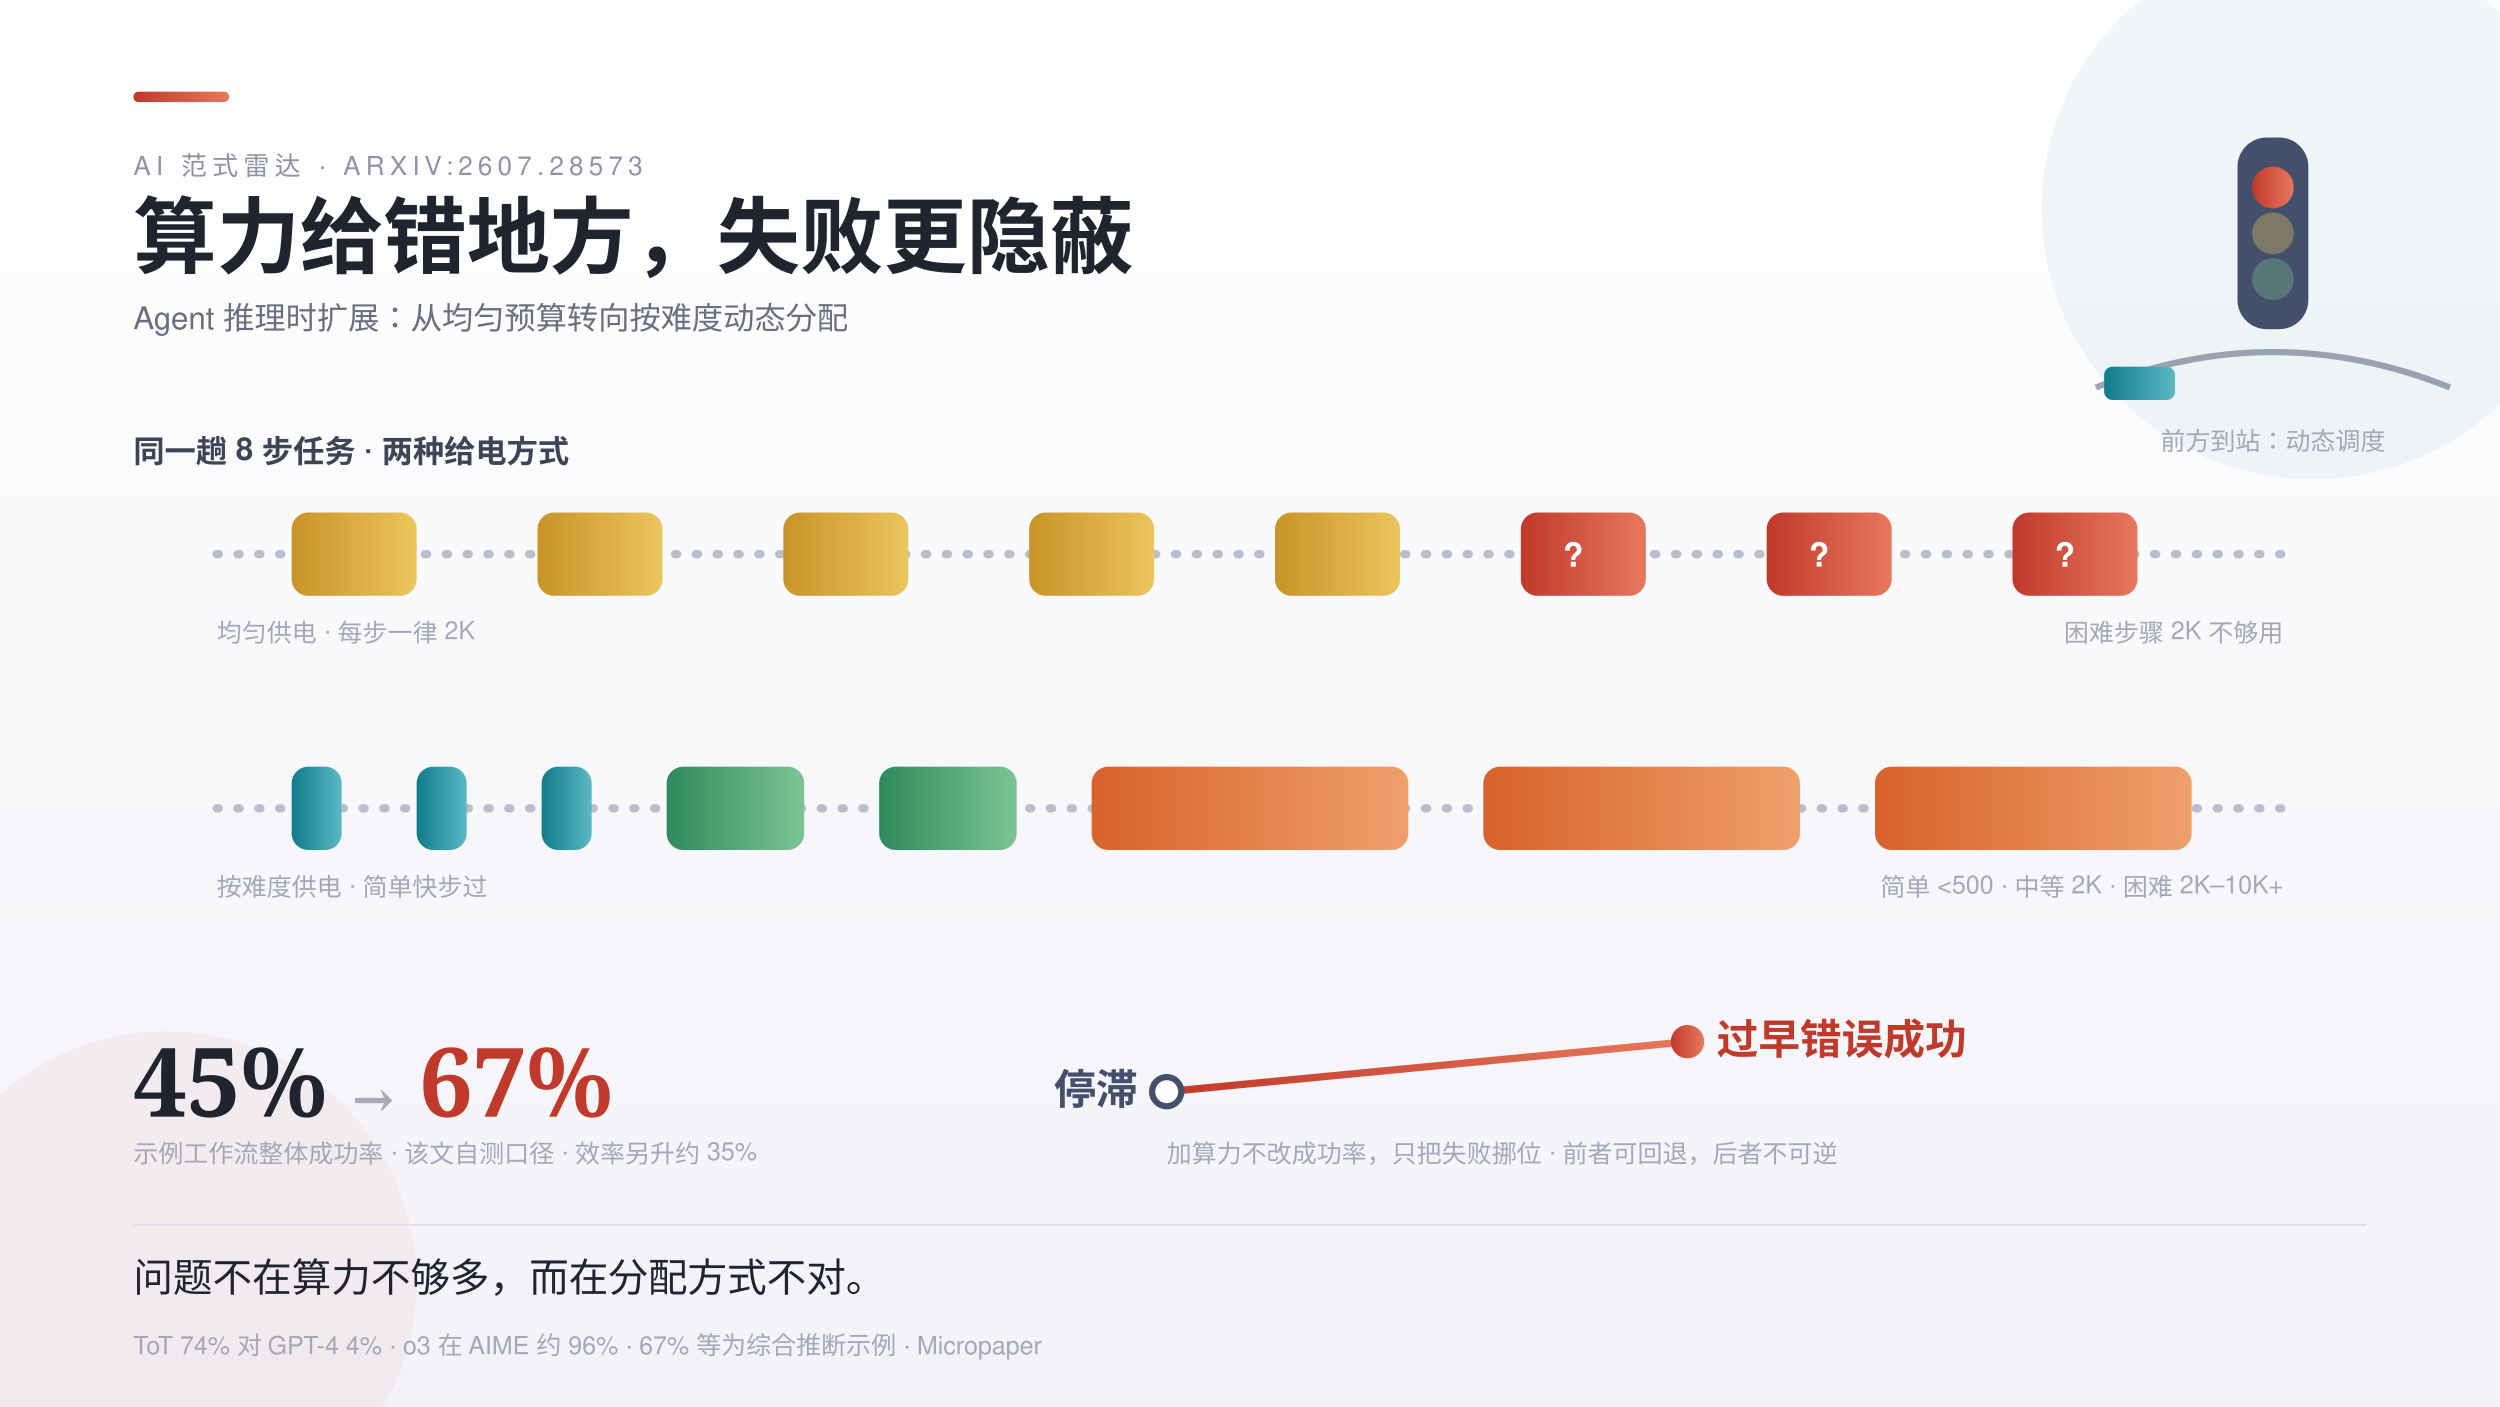
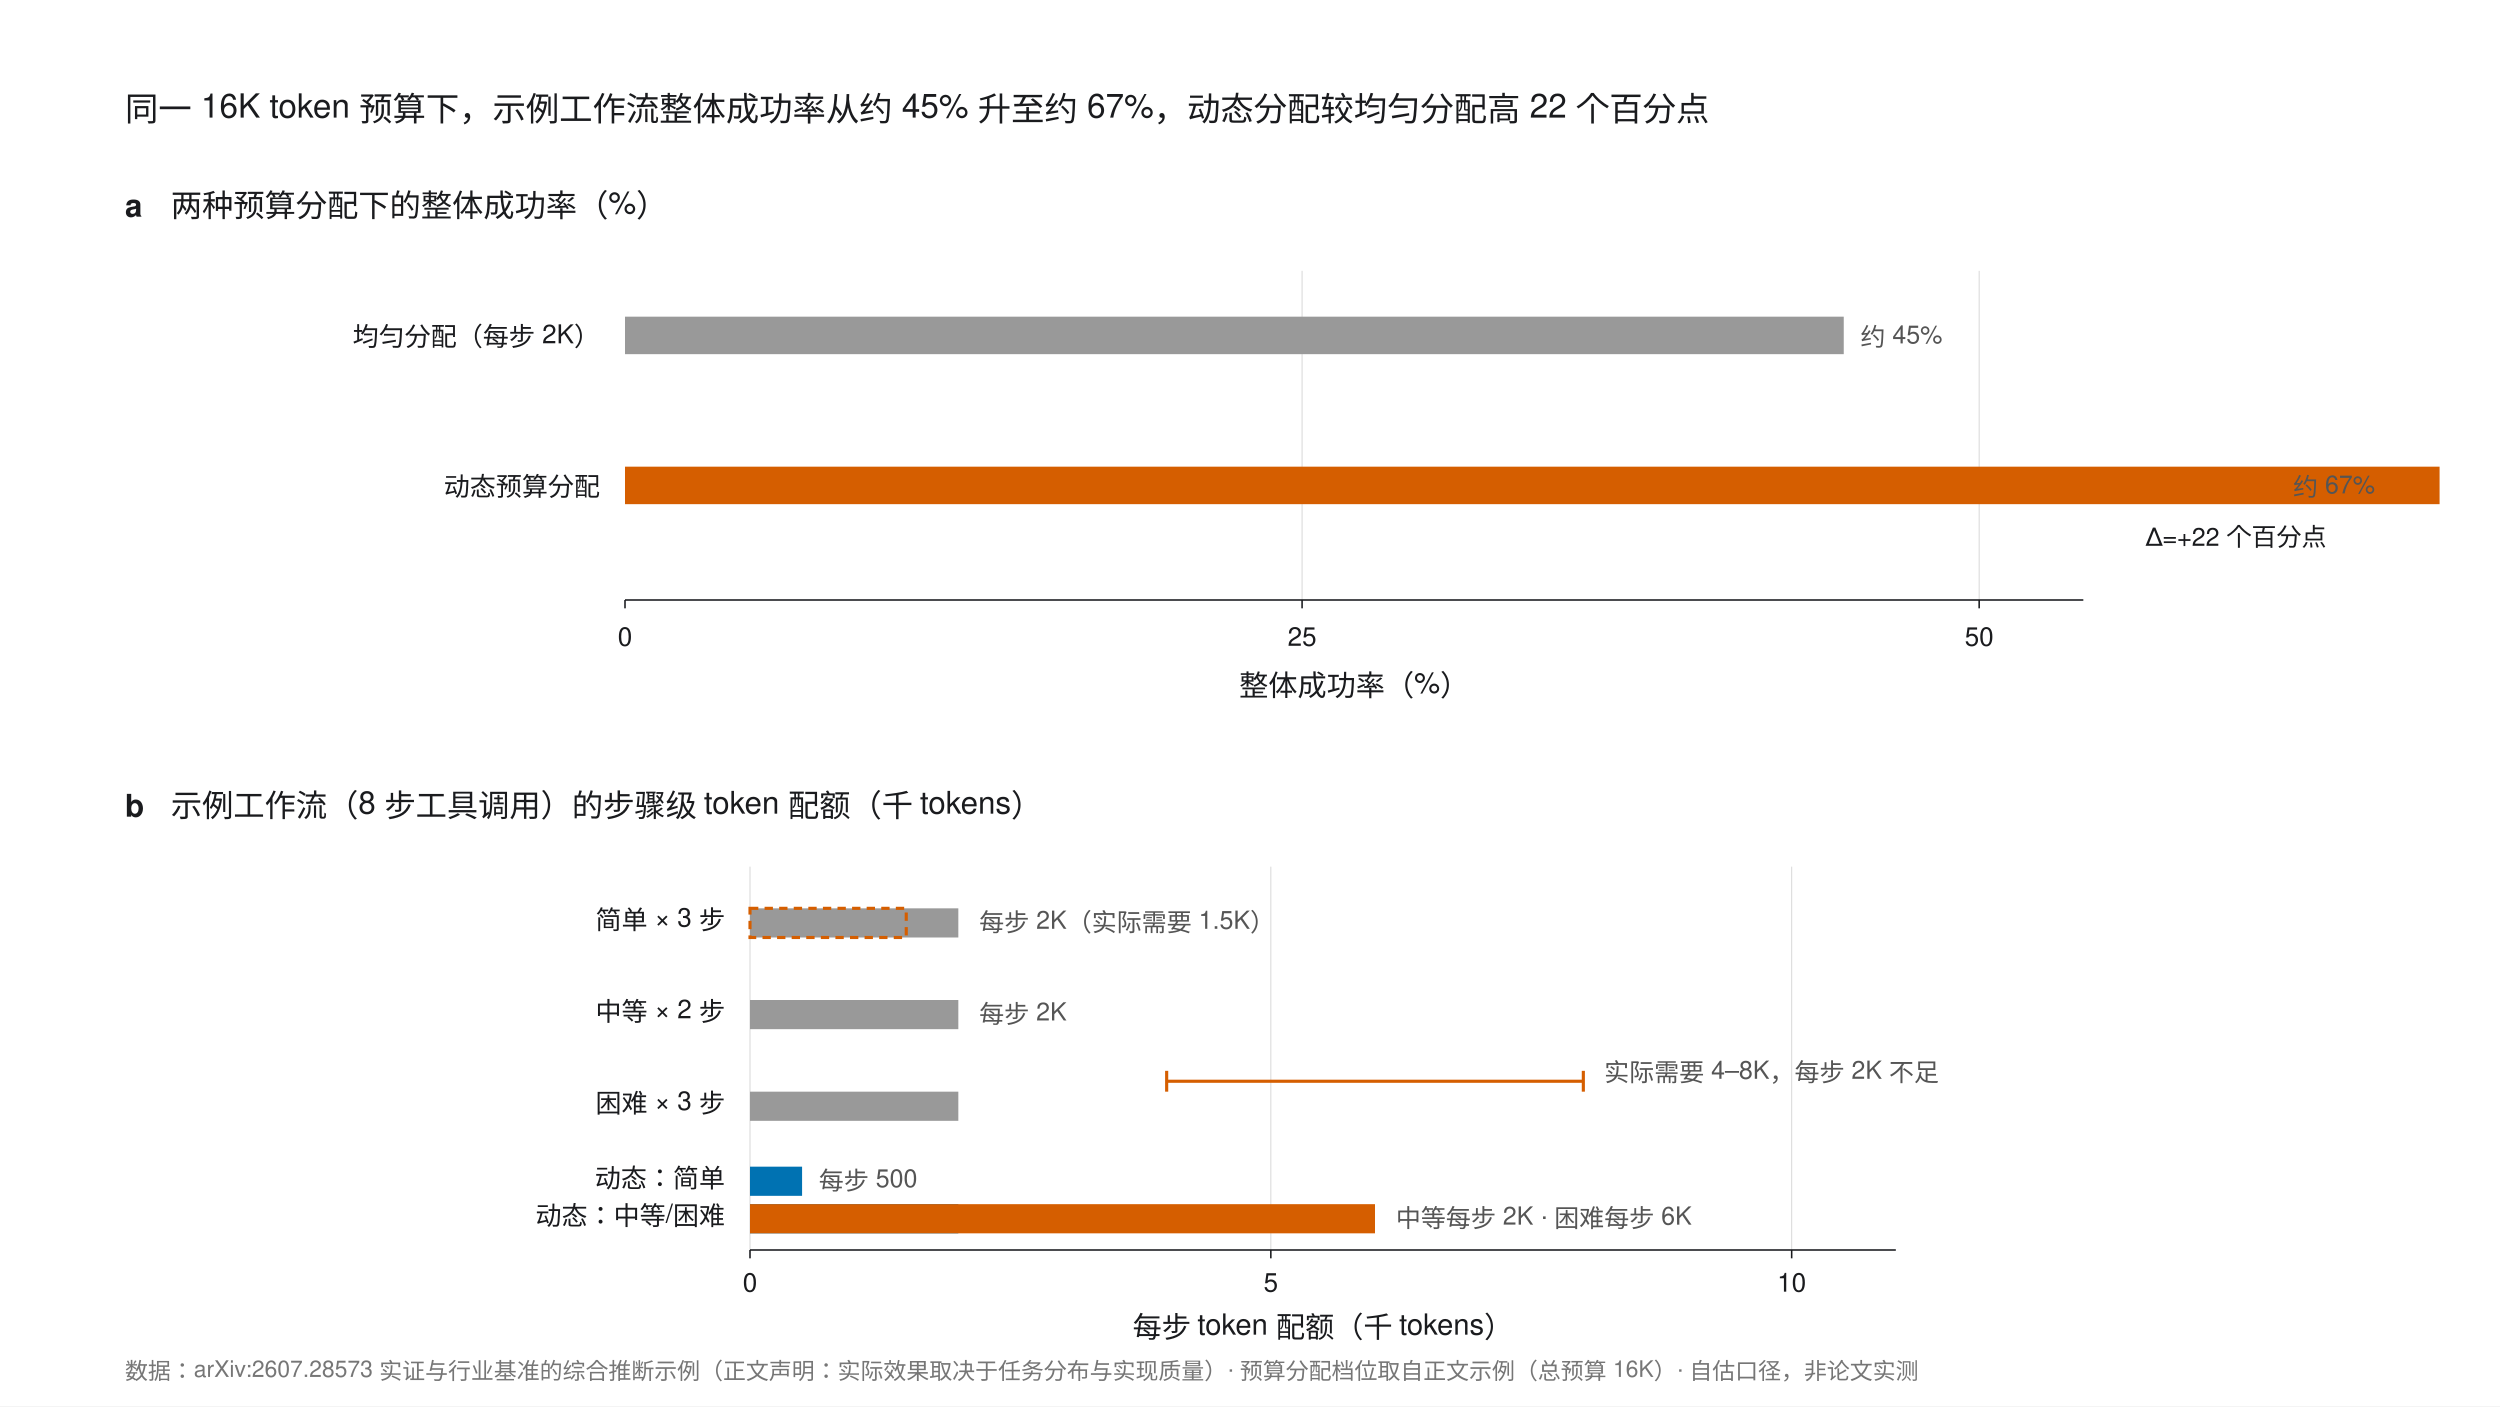
- <svg xmlns="http://www.w3.org/2000/svg" width="1200" height="675" viewBox="0 0 1200 675" font-family="'PingFang SC','Helvetica Neue',Helvetica,'Microsoft YaHei',sans-serif">
-   <defs>
-     <style>
-       .serif { font-family: 'Noto Serif SC','Songti SC','STSong',serif; }
-       .k { font-size: 12.5px; letter-spacing: 2.5px; fill: #8F93A6; }
-       .rl { font-size: 15px; fill: #3E4457; }
-       .val { font-size: 20px; font-weight: 700; }
-       .b { font-size: 12px; fill: #A3A7B8; }
-     </style>
-     <linearGradient id="bg" x1="0" y1="0" x2="0" y2="1">
-       <stop offset="0" stop-color="#FFFFFF" />
-       <stop offset="1" stop-color="#F2F2F8" />
-     </linearGradient>
-     <linearGradient id="gRed" x1="0" y1="0" x2="1" y2="0">
-       <stop offset="0" stop-color="#C0392B" />
-       <stop offset="1" stop-color="#E8785C" />
-     </linearGradient>
-     <linearGradient id="gOrange" x1="0" y1="0" x2="1" y2="0">
-       <stop offset="0" stop-color="#D9622B" />
-       <stop offset="1" stop-color="#EFA06B" />
-     </linearGradient>
-     <linearGradient id="gGreen" x1="0" y1="0" x2="1" y2="0">
-       <stop offset="0" stop-color="#2F8A5B" />
-       <stop offset="1" stop-color="#7CC493" />
-     </linearGradient>
-     <linearGradient id="gTeal" x1="0" y1="0" x2="1" y2="0">
-       <stop offset="0" stop-color="#0F7B8A" />
-       <stop offset="1" stop-color="#5CB8C4" />
-     </linearGradient>
-     <linearGradient id="gGold" x1="0" y1="0" x2="1" y2="0">
-       <stop offset="0" stop-color="#C99327" />
-       <stop offset="1" stop-color="#EBC55E" />
-     </linearGradient>
-     <linearGradient id="gSlate" x1="0" y1="0" x2="1" y2="0">
-       <stop offset="0" stop-color="#44506B" />
-       <stop offset="1" stop-color="#7B87A3" />
-     </linearGradient>
-   </defs>
-   <rect width="1200" height="675" fill="url(#bg)" />
-   <circle cx="1110" cy="100" r="130" fill="#0F7B8A" opacity="0.06" />
-   <circle cx="80" cy="615" r="120" fill="#C0392B" opacity="0.05" />
-   <rect x="64" y="44" width="46" height="5" rx="2.5" fill="url(#gRed)" />
-   <text class="k" x="64" y="84">AI 范式雷达 · ARXIV:2607.28573</text>
-   <text class="serif" x="64" y="128" font-size="40" font-weight="700" fill="#20242F">算力给错地方，失败更隐蔽</text>
-   <text x="64" y="158" font-size="15" fill="#6A6E80">Agent 推理时扩展：从均匀预算转向按难度动态分配</text>
-   <g>
-     <rect x="1074" y="66" width="34" height="92" rx="14" fill="#44506B" />
-     <circle cx="1091" cy="90" r="10" fill="url(#gRed)" />
-     <circle cx="1091" cy="112" r="10" fill="#EBC55E" opacity="0.35" />
-     <circle cx="1091" cy="134" r="10" fill="#7CC493" opacity="0.35" />
-     <path d="M 1006 186 q 85 -34 170 0" fill="none" stroke="#44506B" stroke-width="3" opacity="0.5" />
-     <rect x="1010" y="176" width="34" height="16" rx="4" fill="url(#gTeal)" />
-     <text class="b" x="1091" y="216" text-anchor="middle">前方到站：动态调度</text>
+ <svg xmlns="http://www.w3.org/2000/svg" width="1200" height="675" viewBox="0 0 1200 675" font-family="'PingFang SC','Helvetica Neue',Helvetica,Arial,sans-serif">
+   <rect width="1200" height="675" fill="#FFFFFF" />
+   <text x="60" y="58" font-size="16" fill="#1A1B1E">同一 16K token 预算下，示例工作流整体成功率从约 45% 升至约 67%，动态分配较均匀分配高 22 个百分点</text>
+   <text x="60" y="104" font-size="15" font-weight="bold" fill="#1A1B1E">a</text>
+   <text x="82" y="104" font-size="15" fill="#1A1B1E">两种预算分配下的整体成功率（%）</text>
+   <g stroke="#D9D9D9" stroke-width="0.5">
+     <line x1="625" y1="130" x2="625" y2="288" />
+     <line x1="950" y1="130" x2="950" y2="288" />
  </g>
-   <g>
-     <text class="rl" x="64" y="222" font-weight="700" fill="#20242F">同一趟 8 步任务 · 两种给电方式</text>
-     <line x1="104" y1="266" x2="1096" y2="266" stroke="#B9BDCC" stroke-width="4" stroke-dasharray="1 9" stroke-linecap="round" />
-     <line x1="104" y1="388" x2="1096" y2="388" stroke="#B9BDCC" stroke-width="4" stroke-dasharray="1 9" stroke-linecap="round" />
-     <text class="b" x="104" y="308" fill="#8A6E1E">均匀供电 · 每步一律 2K</text>
-     <text class="b" x="104" y="430" fill="#1F5A50">按难度供电 · 简单快步过</text>
-     <g>
-       <rect x="140" y="246" width="60" height="40" rx="8" fill="url(#gGold)" />
-       <rect x="258" y="246" width="60" height="40" rx="8" fill="url(#gGold)" />
-       <rect x="376" y="246" width="60" height="40" rx="8" fill="url(#gGold)" />
-       <rect x="494" y="246" width="60" height="40" rx="8" fill="url(#gGold)" />
-       <rect x="612" y="246" width="60" height="40" rx="8" fill="url(#gGold)" />
-       <rect x="730" y="246" width="60" height="40" rx="8" fill="url(#gRed)" />
-       <text x="760" y="272" text-anchor="end" font-size="16" font-weight="700" fill="#FFFFFF">?</text>
-       <rect x="848" y="246" width="60" height="40" rx="8" fill="url(#gRed)" />
-       <text x="878" y="272" text-anchor="end" font-size="16" font-weight="700" fill="#FFFFFF">?</text>
-       <rect x="966" y="246" width="60" height="40" rx="8" fill="url(#gRed)" />
-       <text x="996" y="272" text-anchor="end" font-size="16" font-weight="700" fill="#FFFFFF">?</text>
-     </g>
-     <g>
-       <rect x="140" y="368" width="24" height="40" rx="8" fill="url(#gTeal)" />
-       <rect x="200" y="368" width="24" height="40" rx="8" fill="url(#gTeal)" />
-       <rect x="260" y="368" width="24" height="40" rx="8" fill="url(#gTeal)" />
-       <rect x="320" y="368" width="66" height="40" rx="8" fill="url(#gGreen)" />
-       <rect x="422" y="368" width="66" height="40" rx="8" fill="url(#gGreen)" />
-       <rect x="524" y="368" width="152" height="40" rx="8" fill="url(#gOrange)" />
-       <rect x="712" y="368" width="152" height="40" rx="8" fill="url(#gOrange)" />
-       <rect x="900" y="368" width="152" height="40" rx="8" fill="url(#gOrange)" />
-     </g>
-     <text class="b" x="1096" y="308" text-anchor="end">困难步骤 2K 不够用</text>
-     <text class="b" x="1096" y="430" text-anchor="end">简单 &lt;500 · 中等 2K · 困难 2K–10K+</text>
+   <line x1="300" y1="288" x2="1000" y2="288" stroke="#1A1B1E" stroke-width="0.75" />
+   <g stroke="#1A1B1E" stroke-width="0.75">
+     <line x1="300" y1="288" x2="300" y2="292" />
+     <line x1="625" y1="288" x2="625" y2="292" />
+     <line x1="950" y1="288" x2="950" y2="292" />
  </g>
-   <g>
-     <text class="serif" x="64" y="536" font-size="46" font-weight="700" fill="#20242F">45% <tspan fill="#A9A9B8" font-size="24">→</tspan>
-       <tspan fill="#C0392B">67%</tspan>
-     </text>
-     <text class="b" x="64" y="558" fill="#6A6E80">示例工作流整体成功率 · 该文自测口径 · 效率另升约 35%</text>
-     <line x1="560" y1="524" x2="810" y2="500" stroke="url(#gRed)" stroke-width="3.5" />
-     <circle cx="560" cy="524" r="7" fill="#FFFFFF" stroke="#44506B" stroke-width="3" />
-     <circle cx="810" cy="500" r="8" fill="url(#gRed)" />
-     <text class="val" x="546" y="530" text-anchor="end" fill="#44506B" font-size="17">停滞</text>
-     <text class="val" x="824" y="506" fill="#C0392B" font-size="17">过早错误成功</text>
-     <text class="b" x="560" y="558" fill="#C0392B">加算力不改成功率，只把失败挪位 · 前者可回退，后者不可逆</text>
+   <g font-size="12.5" fill="#1A1B1E" text-anchor="middle">
+     <text x="300" y="310">0</text>
+     <text x="625" y="310">25</text>
+     <text x="950" y="310">50</text>
  </g>
-   <line x1="64" y1="588" x2="1136" y2="588" stroke="#E2E2EC" />
-   <text class="serif" x="64" y="620" font-size="19" fill="#20242F">问题不在算力不够多，而在分配方式不对。</text>
-   <text class="b" x="64" y="650">ToT 74% 对 GPT-4 4% · o3 在 AIME 约 96% · 67% 等为综合推断示例 · Micropaper</text>
+   <text x="650" y="334" font-size="14" fill="#1A1B1E" text-anchor="middle">整体成功率（%）</text>
+   <text x="288" y="166" font-size="12.5" fill="#1A1B1E" text-anchor="end">均匀分配（每步 2K）</text>
+   <rect x="300" y="152" width="585" height="18" fill="#999999" />
+   <text x="893" y="166" font-size="12" fill="#555">约 45%</text>
+   <text x="288" y="238" font-size="12.5" fill="#1A1B1E" text-anchor="end">动态预算分配</text>
+   <rect x="300" y="224" width="871" height="18" fill="#D55E00" />
+   <text x="1030" y="262" font-size="12" fill="#1A1B1E">Δ=+22 个百分点</text>
+   <text x="1140" y="238" font-size="12" fill="#555" text-anchor="end">约 67%</text>
+   <text x="60" y="392" font-size="15" font-weight="bold" fill="#1A1B1E">b</text>
+   <text x="82" y="392" font-size="15" fill="#1A1B1E">示例工作流（8 步工具调用）的步骤级 token 配额（千 tokens）</text>
+   <g stroke="#D9D9D9" stroke-width="0.5">
+     <line x1="360" y1="416" x2="360" y2="600" />
+     <line x1="610" y1="416" x2="610" y2="600" />
+     <line x1="860" y1="416" x2="860" y2="600" />
+   </g>
+   <line x1="360" y1="600" x2="910" y2="600" stroke="#1A1B1E" stroke-width="0.75" />
+   <g stroke="#1A1B1E" stroke-width="0.75">
+     <line x1="360" y1="600" x2="360" y2="604" />
+     <line x1="610" y1="600" x2="610" y2="604" />
+     <line x1="860" y1="600" x2="860" y2="604" />
+   </g>
+   <g font-size="12.5" fill="#1A1B1E" text-anchor="middle">
+     <text x="360" y="620">0</text>
+     <text x="610" y="620">5</text>
+     <text x="860" y="620">10</text>
+   </g>
+   <text x="635" y="642" font-size="14" fill="#1A1B1E" text-anchor="middle">每步 token 配额（千 tokens）</text>
+   <text x="348" y="446" font-size="12.5" fill="#1A1B1E" text-anchor="end">简单 × 3 步</text>
+   <rect x="360" y="436" width="100" height="14" fill="#999999" />
+   <rect x="360" y="436" width="75" height="14" fill="none" stroke="#D55E00" stroke-width="1.5" stroke-dasharray="4 3" />
+   <text x="470" y="447" font-size="12" fill="#555">每步 2K（实际需要 1.5K）</text>
+   <text x="348" y="490" font-size="12.5" fill="#1A1B1E" text-anchor="end">中等 × 2 步</text>
+   <rect x="360" y="480" width="100" height="14" fill="#999999" />
+   <text x="470" y="491" font-size="12" fill="#555">每步 2K</text>
+   <text x="348" y="534" font-size="12.5" fill="#1A1B1E" text-anchor="end">困难 × 3 步</text>
+   <rect x="360" y="524" width="100" height="14" fill="#999999" />
+   <line x1="560" y1="519" x2="760" y2="519" stroke="#D55E00" stroke-width="1.5" />
+   <line x1="560" y1="514" x2="560" y2="524" stroke="#D55E00" stroke-width="1.5" />
+   <line x1="760" y1="514" x2="760" y2="524" stroke="#D55E00" stroke-width="1.5" />
+   <text x="770" y="519" font-size="12" fill="#555">实际需要 4–8K，每步 2K 不足</text>
+   <text x="348" y="570" font-size="12.5" fill="#1A1B1E" text-anchor="end">动态：简单</text>
+   <rect x="360" y="560" width="25" height="14" fill="#0072B2" />
+   <text x="393" y="571" font-size="12" fill="#555">每步 500</text>
+   <text x="348" y="588" font-size="12.5" fill="#1A1B1E" text-anchor="end">动态：中等/困难</text>
+   <rect x="360" y="578" width="100" height="14" fill="#0072B2" />
+   <rect x="360" y="578" width="300" height="14" fill="#D55E00" />
+   <text x="670" y="589" font-size="12" fill="#555">中等每步 2K · 困难每步 6K</text>
+   <text x="60" y="662" font-size="11" fill="#767676">数据：arXiv:2607.28573 实证与行业基准的综合推断示例（正文声明：实际效果取决于任务分布与实现质量）· 预算分配档位取自正文示例（总预算 16K）· 自估口径，非论文实测</text>
</svg>
